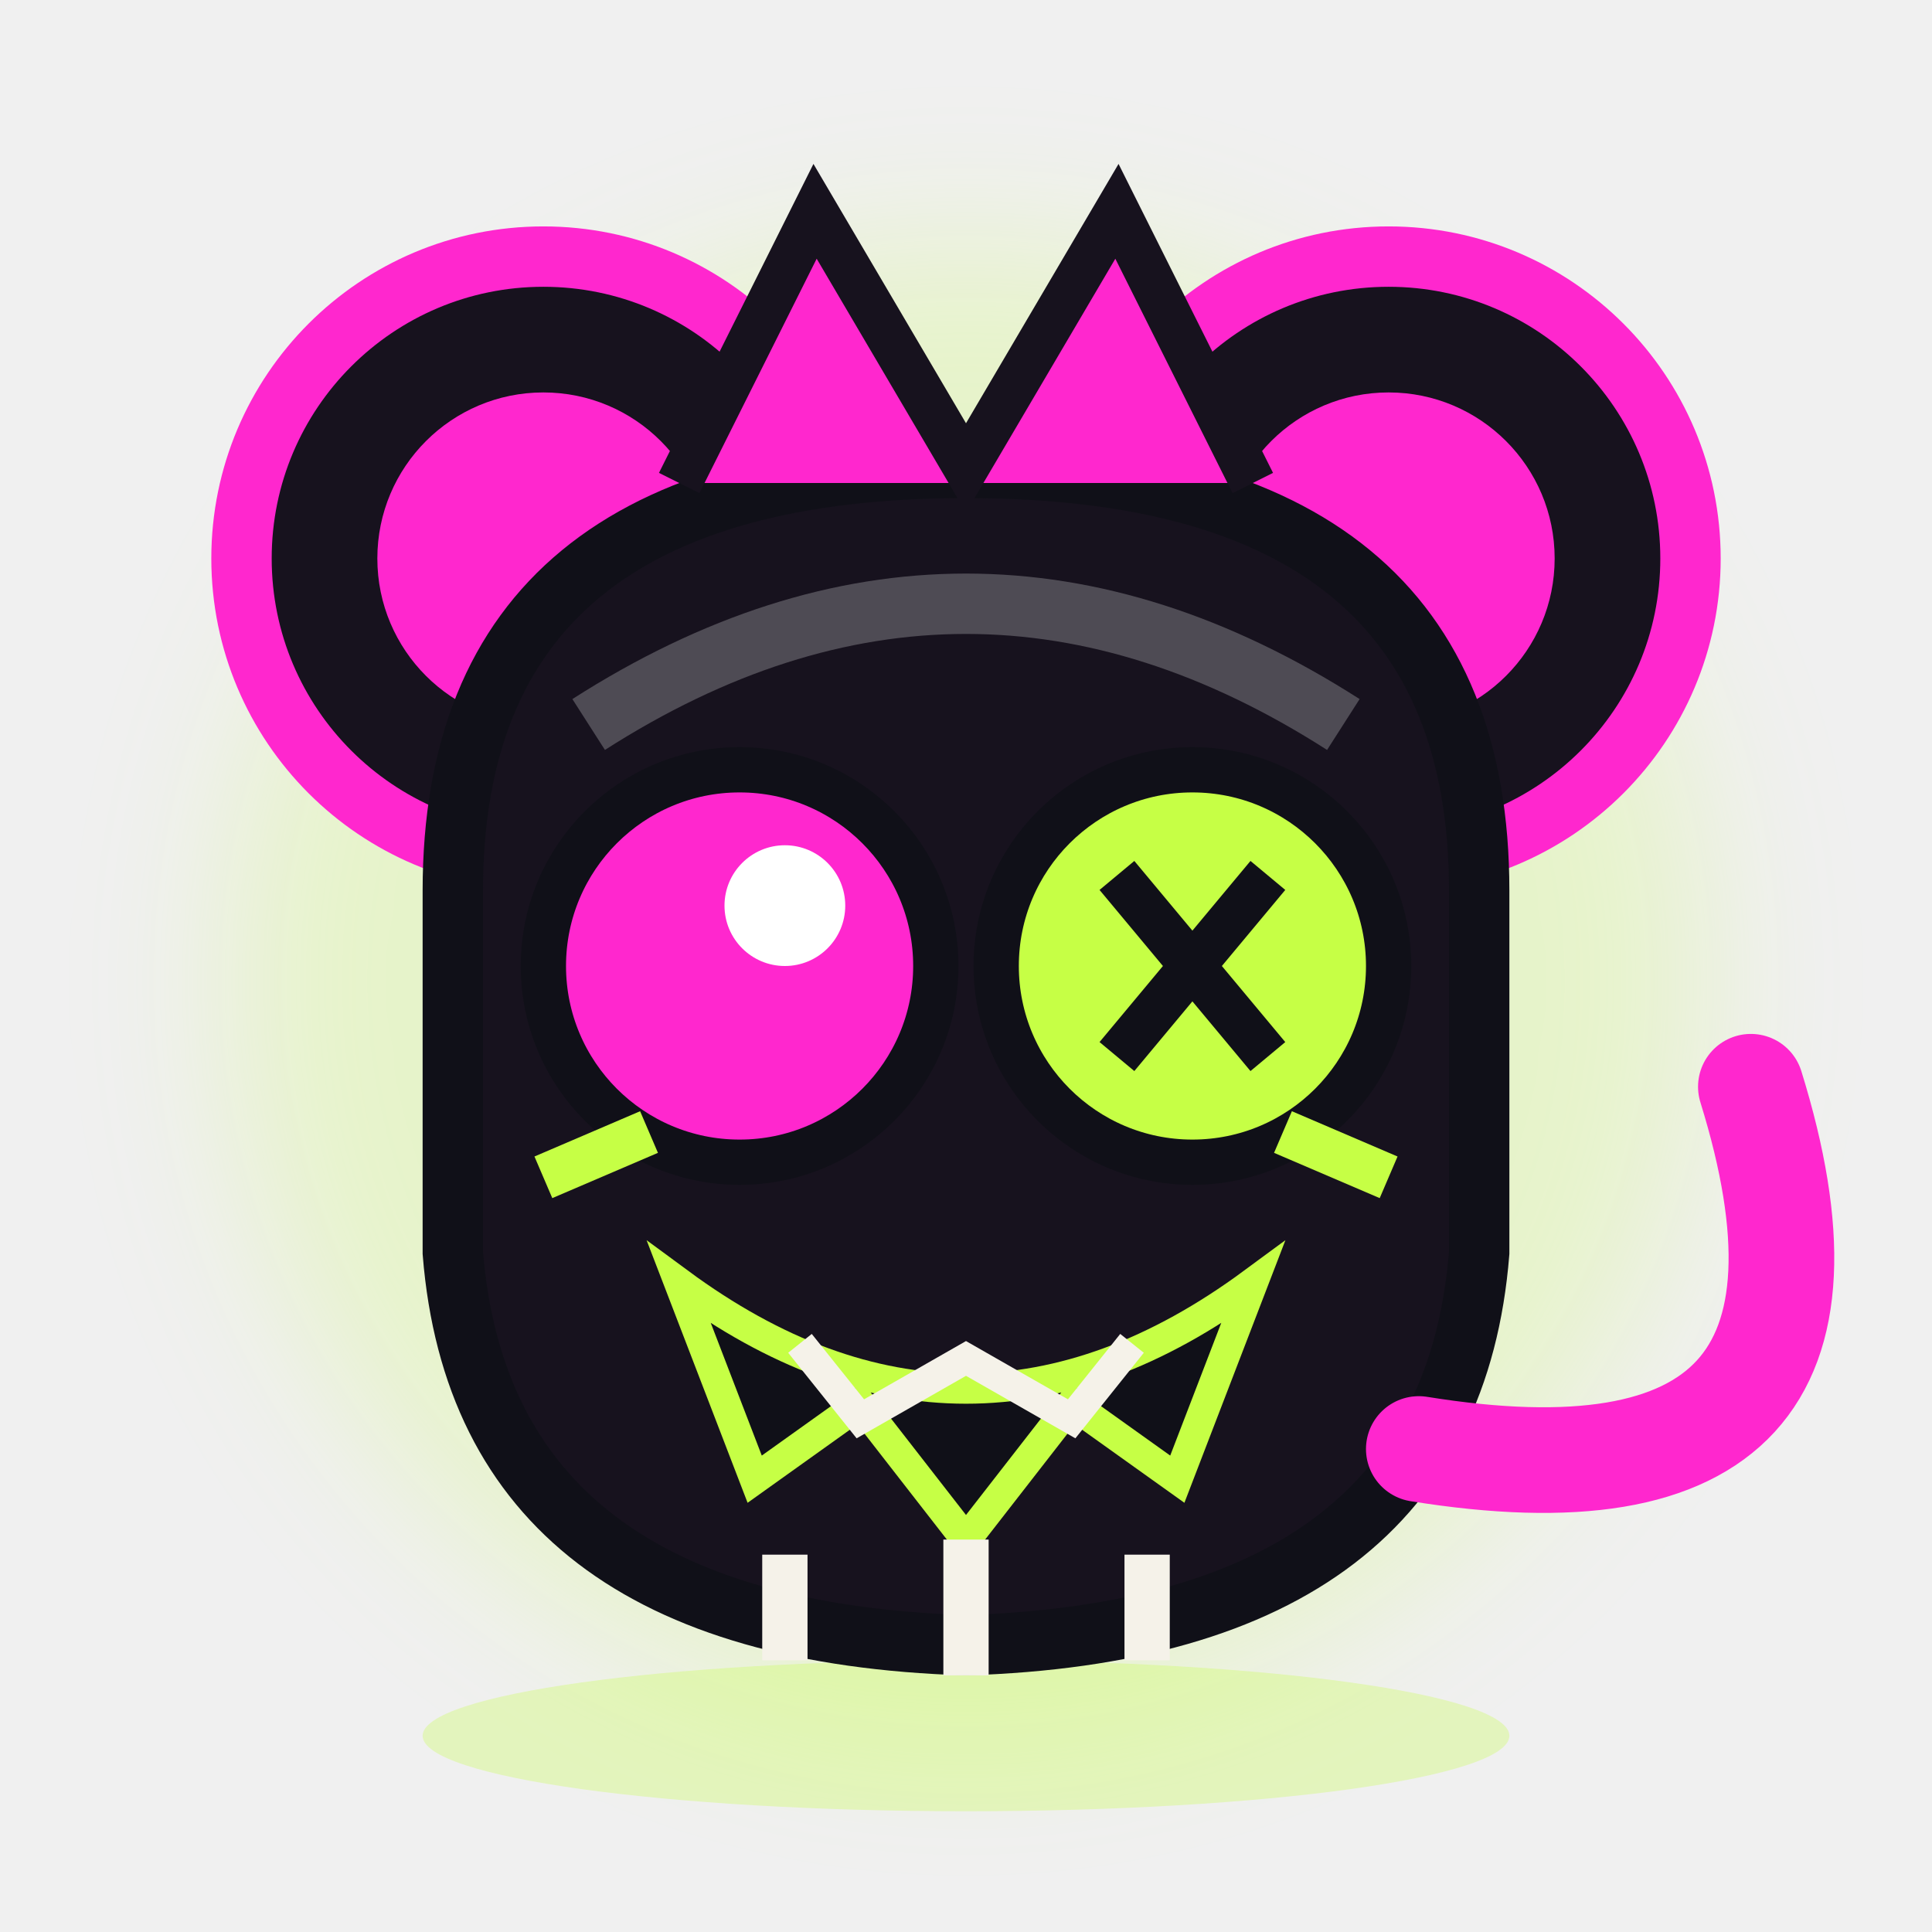
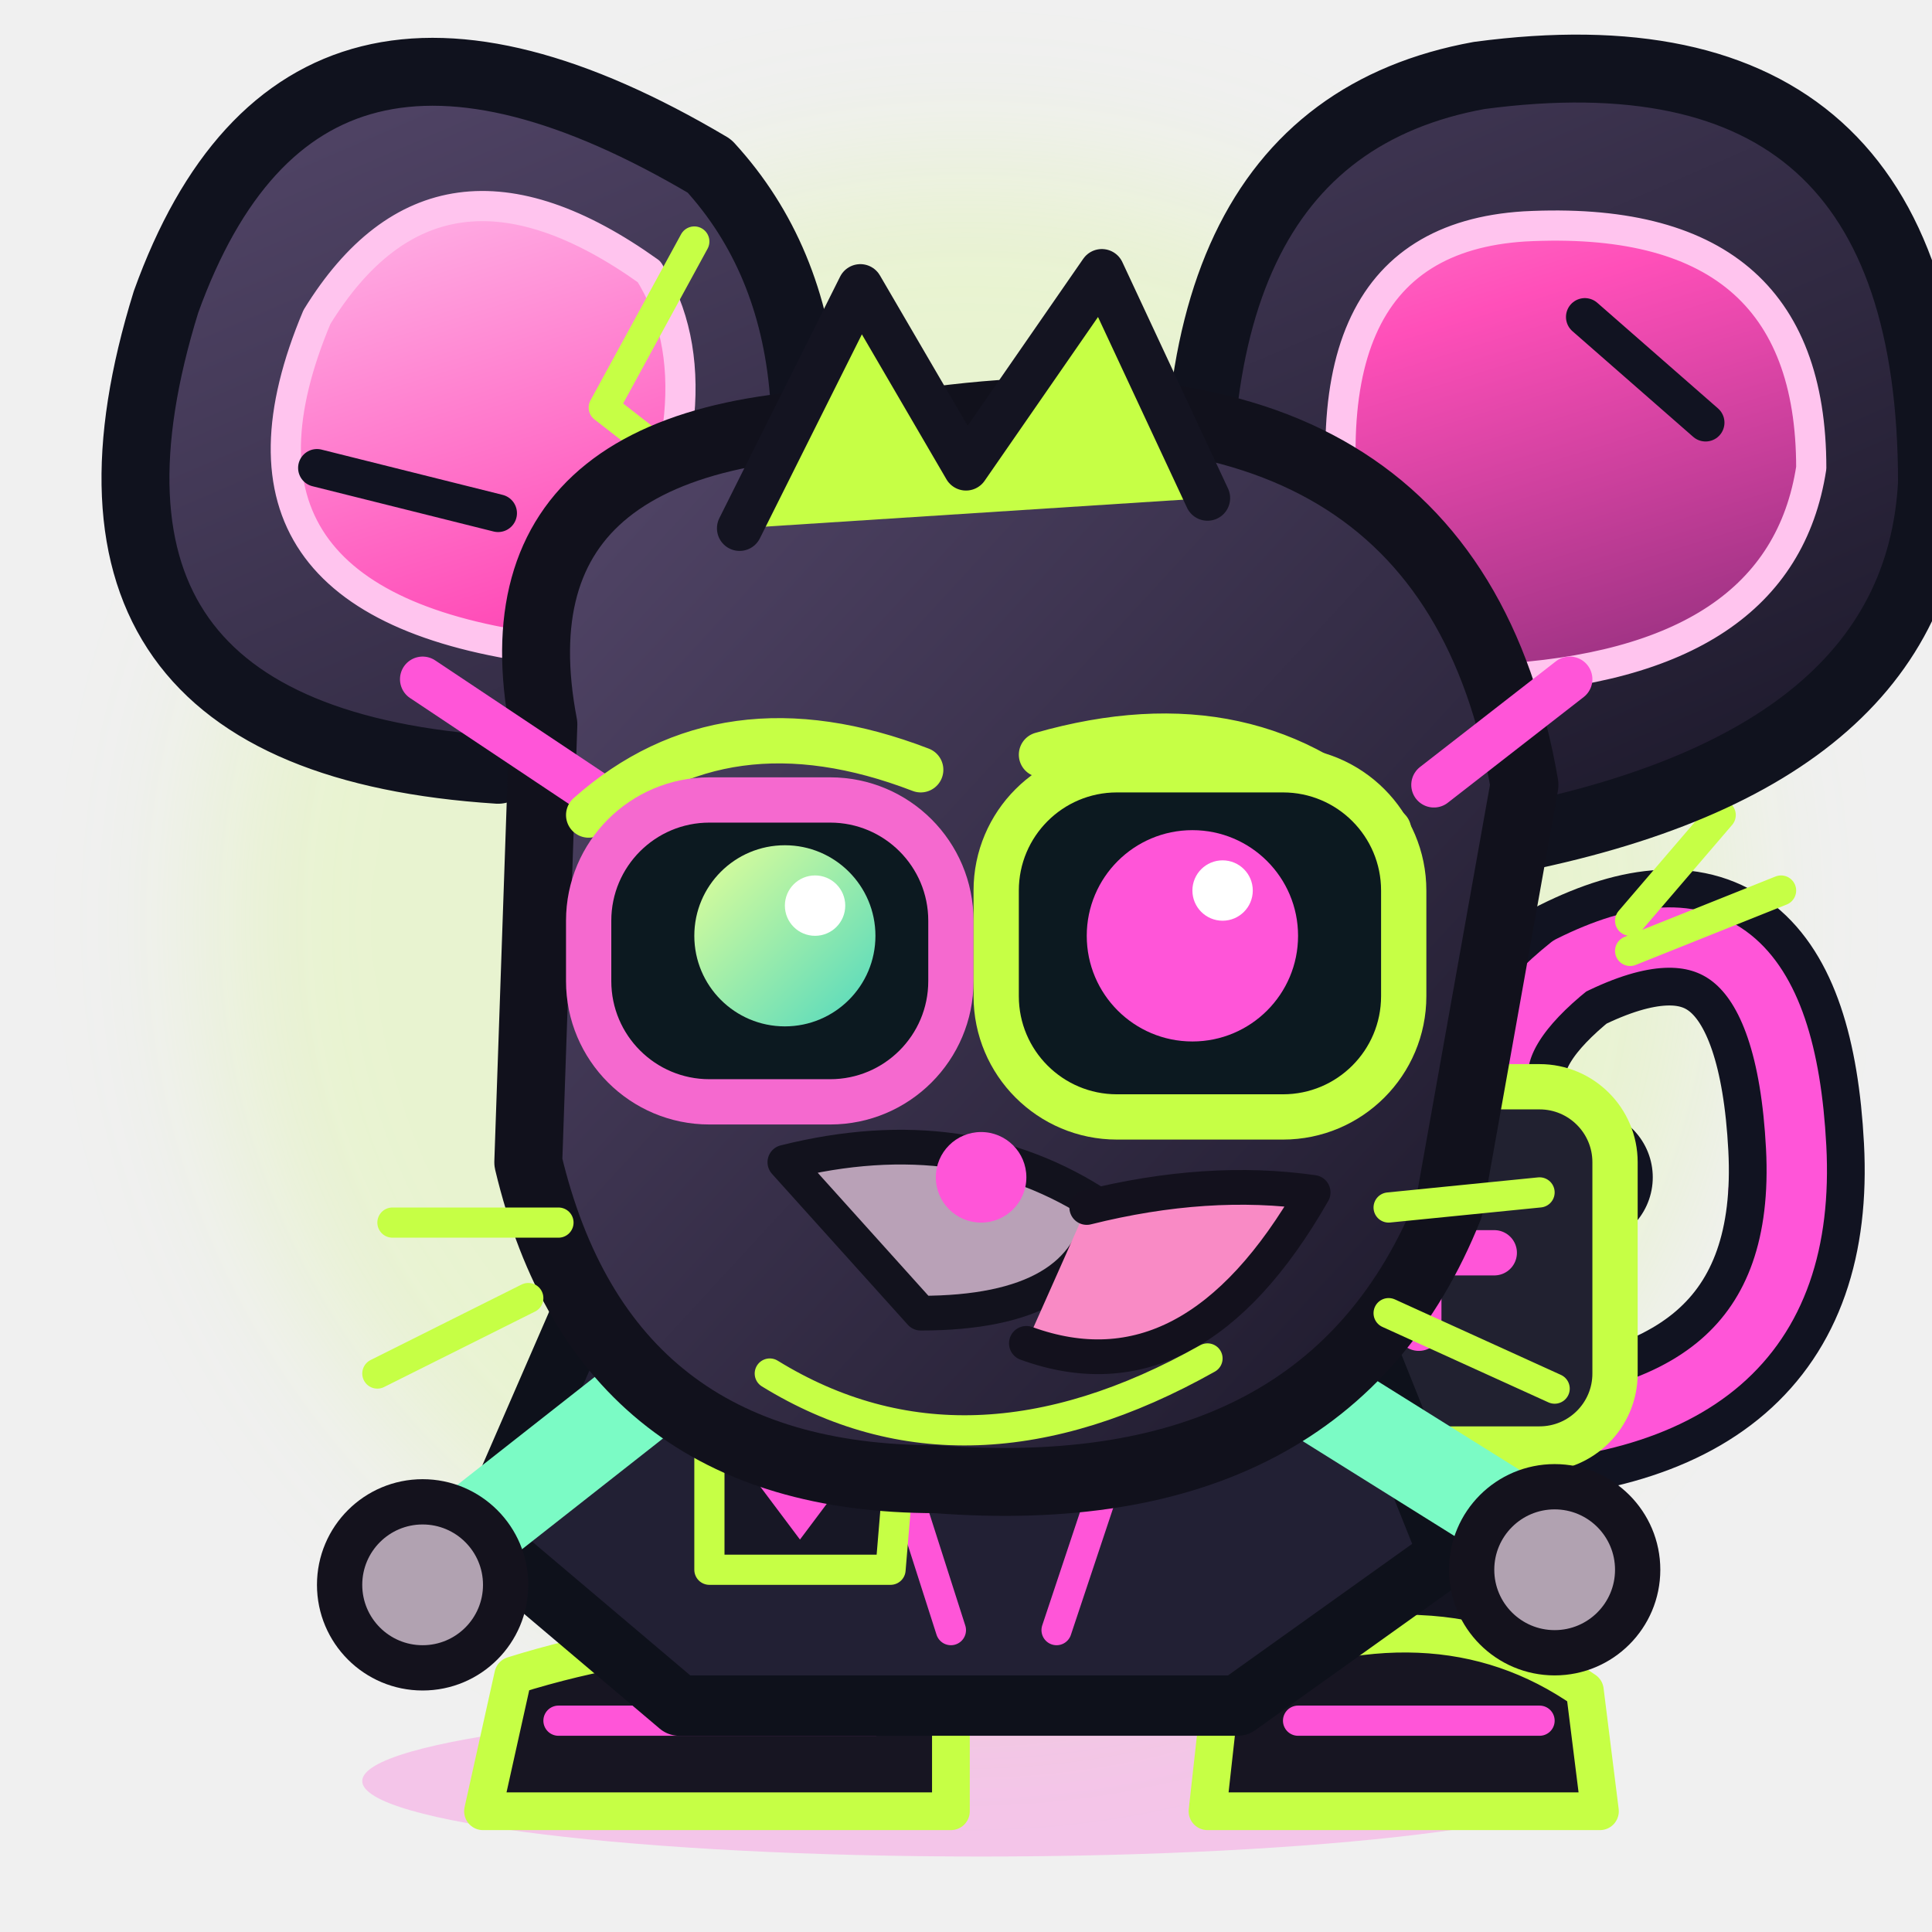
- <svg xmlns="http://www.w3.org/2000/svg" viewBox="0 0 128 128" role="img" aria-label="Minion Mouse original Ash-Fall neon horror mascot">
+ <svg xmlns="http://www.w3.org/2000/svg" viewBox="0 0 128 128" role="img" aria-labelledby="title desc">
  <defs>
-     <filter id="glow" x="-50%" y="-50%" width="200%" height="200%">
+     <linearGradient id="fur" x1="0" y1="0" x2="1" y2="1">
+       <stop stop-color="#54476a" />
+       <stop offset="1" stop-color="#191627" />
+     </linearGradient>
+     <linearGradient id="ear" x1="0" y1="0" x2="1" y2="1">
+       <stop stop-color="#ffb7e8" />
+       <stop offset=".5" stop-color="#ff4fb9" />
+       <stop offset="1" stop-color="#8b2d79" />
+     </linearGradient>
+     <linearGradient id="lens" x1="0" y1="0" x2="1" y2="1">
+       <stop stop-color="#e4ff98" />
+       <stop offset="1" stop-color="#50d8bf" />
+     </linearGradient>
+     <filter id="halo" x="-60%" y="-60%" width="220%" height="220%">
      <feGaussianBlur stdDeviation="5" />
    </filter>
  </defs>
-   <circle cx="64" cy="65" r="49" fill="#c6ff45" opacity=".22" filter="url(#glow)" />
-   <ellipse cx="64" cy="115" rx="36" ry="5" fill="#c6ff45" opacity=".3" />
-   <circle cx="36" cy="37" r="20" fill="#17121e" stroke="#ff27ce" stroke-width="4" />
-   <circle cx="92" cy="37" r="20" fill="#17121e" stroke="#ff27ce" stroke-width="4" />
-   <circle cx="36" cy="37" r="11" fill="#ff27ce" />
-   <circle cx="92" cy="37" r="11" fill="#ff27ce" />
-   <path d="M30 59Q30 31 64 31Q98 31 98 59V83Q96 108 64 109Q32 108 30 83Z" fill="#17121e" stroke="#101018" stroke-width="4" />
-   <path d="M39 48Q64 32 89 48" fill="none" stroke="#ffffff" stroke-opacity=".24" stroke-width="4" />
-   <circle cx="49" cy="64" r="13" fill="#ff27ce" stroke="#101018" stroke-width="3" />
-   <circle cx="79" cy="64" r="13" fill="#c6ff45" stroke="#101018" stroke-width="3" />
-   <circle cx="52" cy="60" r="4" fill="#fff" />
-   <path d="M74 58l10 12m0-12L74 70" stroke="#101018" stroke-width="3" />
-   <path d="M45 85Q64 99 83 85L78 98 71 93 64 102 57 93 50 98Z" fill="#101018" stroke="#c6ff45" stroke-width="2" />
-   <path d="M53 89l4 5 7-4 7 4 4-5" fill="none" stroke="#f5f2e9" stroke-width="2" />
-   <path d="M43 75l-7 3m49-3 7 3" stroke="#c6ff45" stroke-width="3" />
-   <path d="M52 103v7m12-8v9m12-8v7" stroke="#f5f2e9" stroke-width="3" />
-   <path d="M94 96q31 5 22-24" fill="none" stroke="#ff27ce" stroke-width="7" stroke-linecap="round" />
-   <path d="M45 32l9-18 10 17 10-17 9 18" fill="#ff27ce" stroke="#17121e" stroke-width="3" />
+   <ellipse cx="65" cy="118" rx="41" ry="5" fill="#ff55d8" opacity=".28" />
+   <circle cx="64" cy="61" r="50" fill="#c6ff45" opacity=".19" filter="url(#halo)" />
+   <g id="fx">
+     <path d="m14 17 3-8 3 8-3 8Zm94 7 4-9 4 9-4 9Z" fill="#c6ff45" />
+     <circle cx="117" cy="79" r="2.5" fill="#ff55d8" />
+   </g>
+   <g id="character" stroke-linecap="round" stroke-linejoin="round">
+     <path d="M97 95q23 0 22-19t-15-12q-10 8 1 14" fill="none" stroke="#111321" stroke-width="9" />
+     <path d="M97 95q23 0 22-19t-15-12q-10 8 1 14" fill="none" stroke="#ff55d8" stroke-width="4" />
+     <path d="m108 61 6-7m-6 9 10-4" stroke="#c6ff45" stroke-width="2" />
+     <rect x="85" y="72" width="22" height="24" rx="5" fill="#212130" stroke="#c6ff45" stroke-width="3" />
+     <path d="M94 78v10m-5-5h10" stroke="#ff55d8" stroke-width="3" />
+     <path d="M33 51Q2 49 11 20q9-25 36-9 11 12 3 36M80 43Q76 9 98 5q30-4 30 27-1 19-30 24" fill="url(#fur)" stroke="#10121e" stroke-width="4.5" />
+     <path d="M36 43Q13 40 21 21q8-13 22-3 5 8-2 22M90 40Q85 16 101 15q19-1 19 16-2 13-21 14" fill="url(#ear)" stroke="#ffc4ee" stroke-width="2" />
+     <path d="m21 31 12 3m72-13 8 7" stroke="#111321" stroke-width="2.5" />
+     <path d="M46 16 40 27 49 34M102 47l-8-9-7 8" stroke="#c6ff45" stroke-width="2" fill="none" />
+     <path d="M46 99 38 115h20l7-16m14 1 4 15h18L91 98" fill="#342139" stroke="#141421" stroke-width="4" />
+     <path d="M34 111q16-5 29 0v9H32Zm47 0q14-6 24 1l1 8H80Z" fill="#171522" stroke="#c6ff45" stroke-width="2.5" />
+     <path d="M37 114h21m28 0h16" stroke="#ff55d8" stroke-width="2" />
+     <path d="M42 79q19-10 44-1l10 25-14 10H45l-13-11Z" fill="#222034" stroke="#0e111b" stroke-width="4" />
+     <path d="m55 83 8 25m15-24-8 24" stroke="#ff55d8" stroke-width="2" />
+     <path d="M42 93 28 104m60-11 16 10" stroke="#7bfbc5" stroke-width="6" />
+     <circle cx="28" cy="105" r="5.5" fill="#b1a2b1" stroke="#14121d" stroke-width="3" />
+     <circle cx="103" cy="104" r="5.5" fill="#b1a2b1" stroke="#14121d" stroke-width="3" />
+     <path d="M47 92h13l-1 12H47Z" fill="#171725" stroke="#c6ff45" stroke-width="2" />
+     <path d="m50 98 3-4 3 4-3 4Z" fill="#ff55d8" />
+     <path d="M36 48Q32 27 61 28q35-5 40 24l-5 28q-8 20-34 18-22 0-27-21Z" fill="url(#fur)" stroke="#11111c" stroke-width="4.5" />
+     <path d="m49 35 8-16 7 12 9-13 7 15" fill="#c6ff45" stroke="#141421" stroke-width="3" />
+     <path d="m40 53-12-8m67 7 9-7" stroke="#ff55d8" stroke-width="3" />
+     <path d="M39 54q9-8 22-3m8-1q14-4 23 5" fill="none" stroke="#c6ff45" stroke-width="3" />
+     <g id="eyes">
+       <rect x="39" y="53" width="24" height="20" rx="8" fill="#0c1920" stroke="#f569cf" stroke-width="3" />
+       <rect x="66" y="51" width="27" height="23" rx="8" fill="#0c1920" stroke="#c6ff45" stroke-width="3" />
+       <circle cx="52" cy="62" r="6" fill="url(#lens)" />
+       <circle cx="79" cy="62" r="7" fill="#ff55d8" />
+       <circle cx="54" cy="60" r="2" fill="#fff" />
+       <circle cx="81" cy="59" r="2" fill="#fff" />
+     </g>
+     <g id="lids" opacity="0">
+       <path d="M43 64h16m11-1h18" stroke="#e9fff3" stroke-width="4" fill="none" />
+     </g>
+     <g id="wink" opacity="0">
+       <path d="m70 63 8 3 9-3" fill="none" stroke="#baff80" stroke-width="4" />
+     </g>
+     <path d="M52 77q12-3 21 3-1 7-12 7Z" fill="#b9a1b7" stroke="#12121d" stroke-width="2.3" />
+     <path d="M72 80q8-2 15-1-8 14-19 10" fill="#f98ac5" stroke="#13111d" stroke-width="2.3" />
+     <circle cx="65" cy="78" r="3" fill="#ff55d8" />
+     <path d="M51 91q13 8 29-1" stroke="#c6ff45" stroke-width="2" fill="none" />
+     <path d="m37 81-11 0m9 5-10 5m67-11 10-1m-10 8 11 5" fill="none" stroke="#c6ff45" stroke-width="2" />
+   </g>
</svg>
